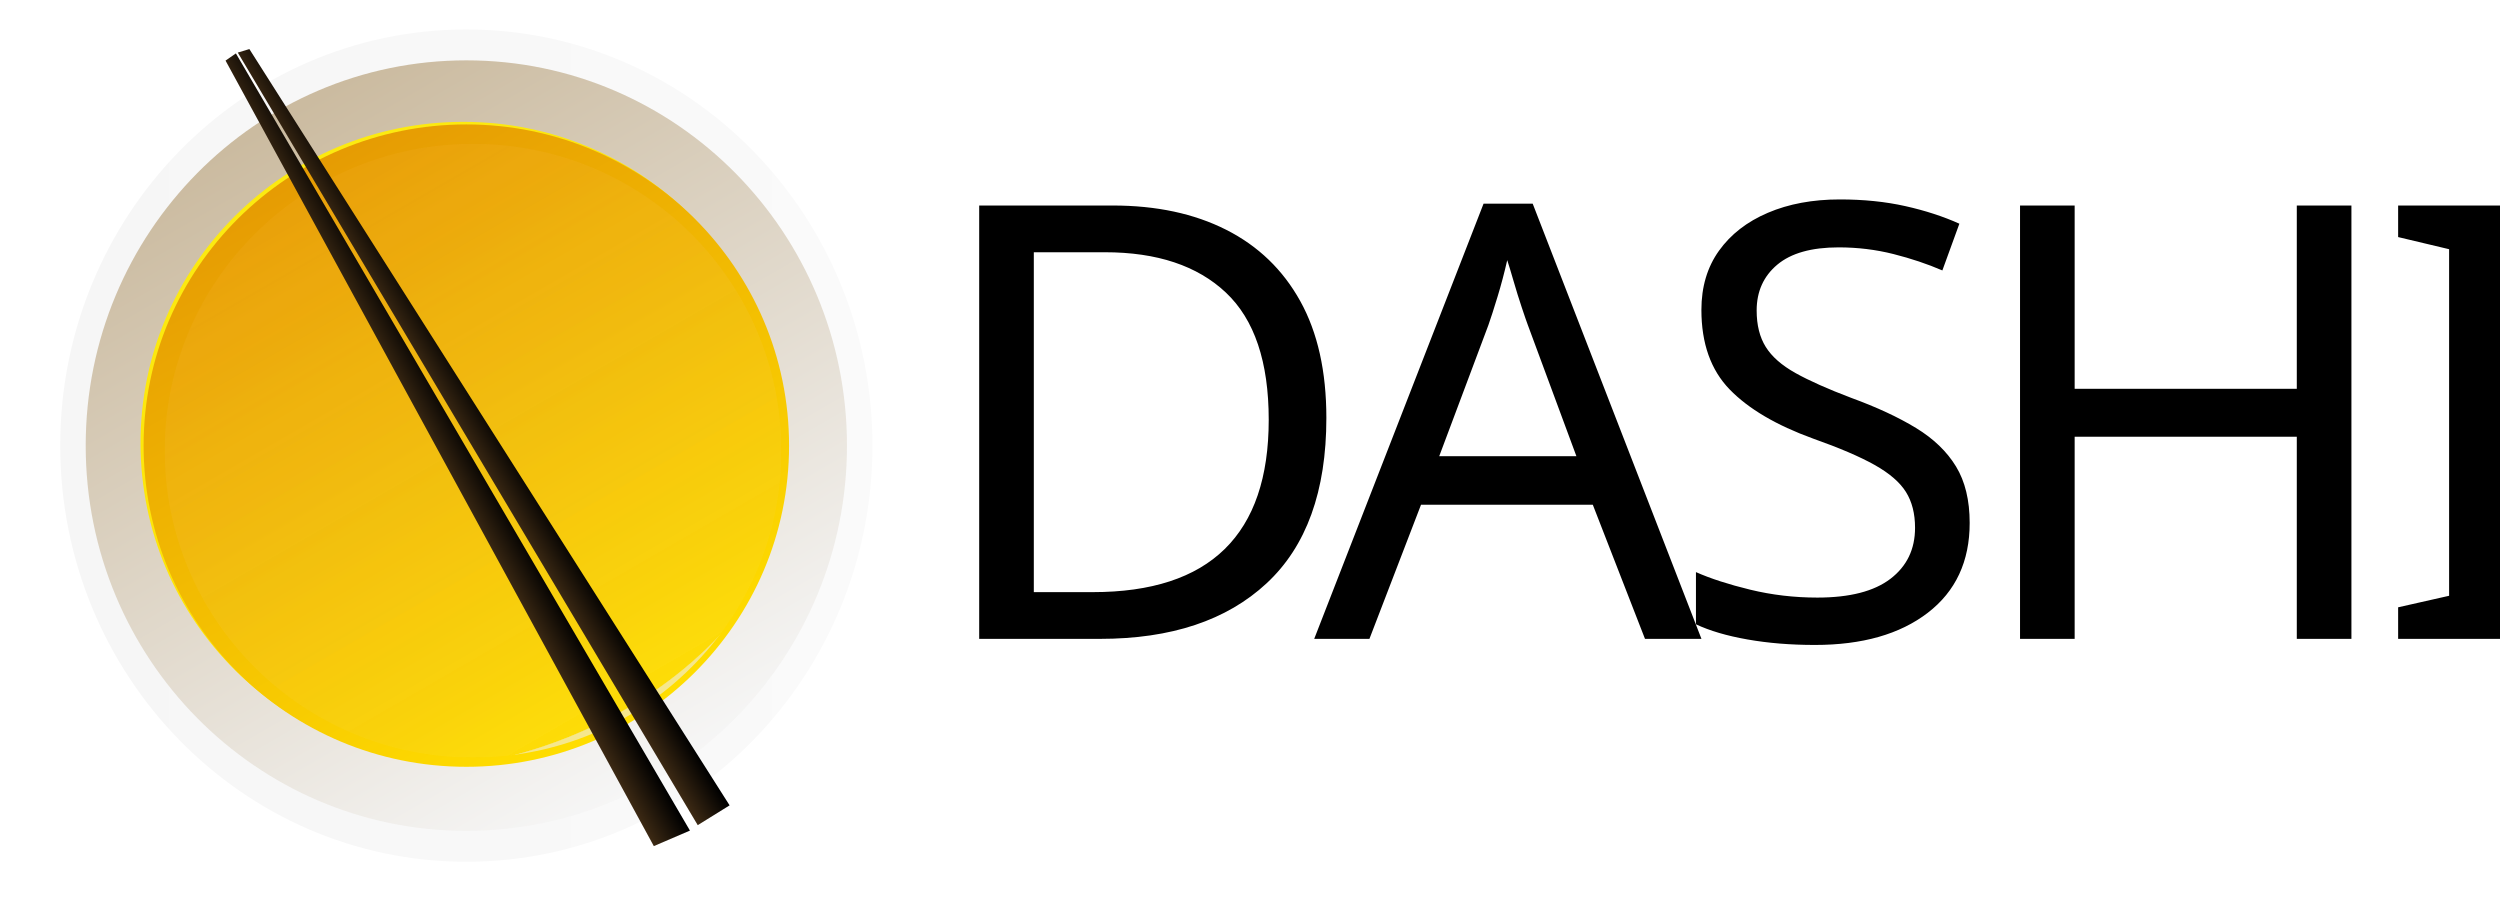
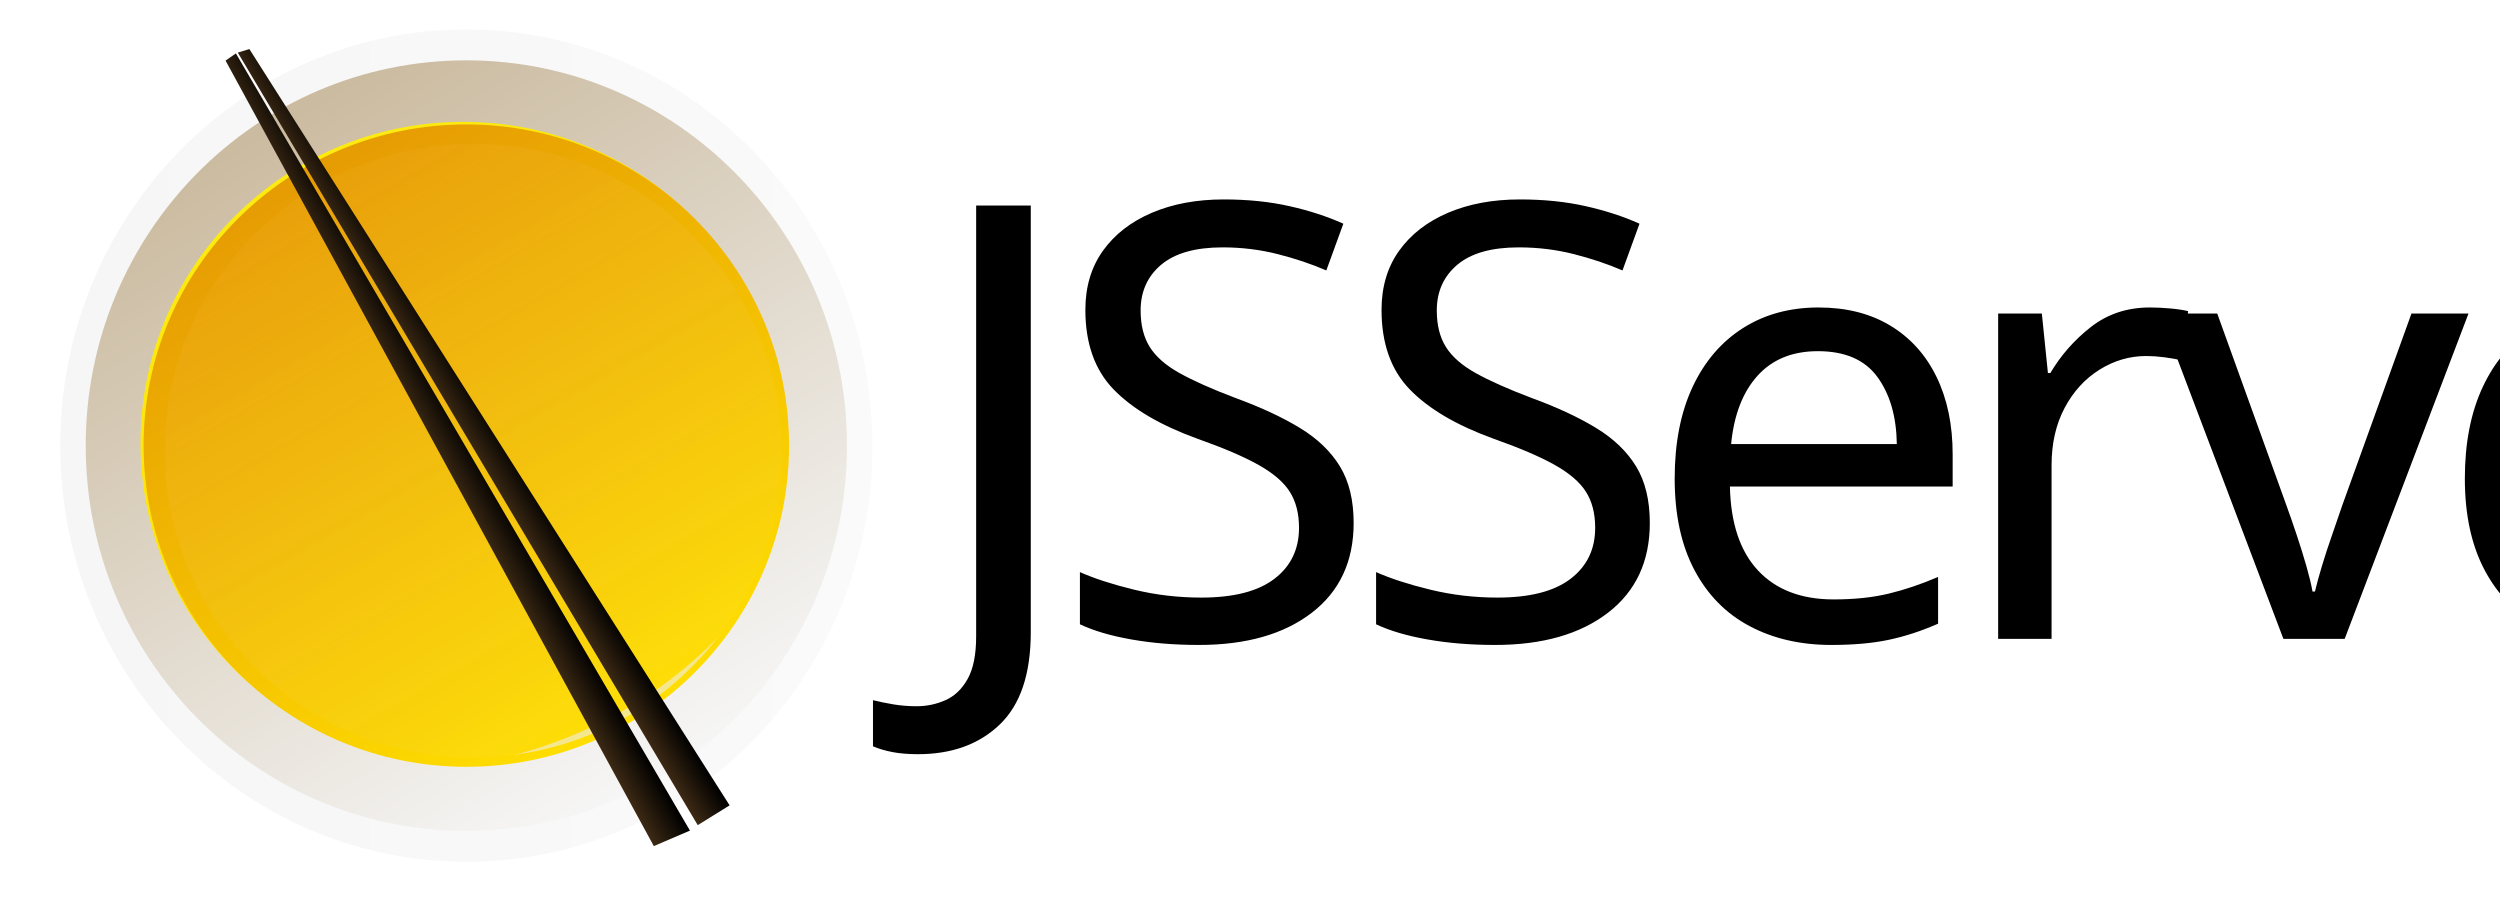
<svg xmlns="http://www.w3.org/2000/svg" version="1.1" id="Ebene_1" x="0px" y="0px" width="1619px" height="588px" viewBox="0 0 1619 588" enable-background="new 0 0 1619 588" xml:space="preserve">
  <linearGradient id="SVGID_1_" gradientUnits="userSpaceOnUse" x1="39" y1="288.578" x2="565" y2="288.578">
    <stop offset="0.01" style="stop-color:#F6F6F6" />
    <stop offset="1" style="stop-color:#FAFAFA" />
  </linearGradient>
  <ellipse fill="url(#SVGID_1_)" cx="302" cy="288.578" rx="263" ry="269.5" />
  <linearGradient id="SVGID_2_" gradientUnits="userSpaceOnUse" x1="177.602" y1="73.115" x2="426.399" y2="504.043">
    <stop offset="0.01" style="stop-color:#CBBBA0" />
    <stop offset="1" style="stop-color:#F6F6F6" />
  </linearGradient>
  <ellipse fill="url(#SVGID_2_)" cx="302" cy="288.578" rx="246.5" ry="249.5" />
  <linearGradient id="SVGID_3_" gradientUnits="userSpaceOnUse" x1="195.858" y1="106.533" x2="404.143" y2="467.293">
    <stop offset="0.01" style="stop-color:#FCEA10" />
    <stop offset="1" style="stop-color:#FFDE00" />
  </linearGradient>
  <ellipse fill="url(#SVGID_3_)" cx="300" cy="286.912" rx="209" ry="208" />
  <linearGradient id="SVGID_4_" gradientUnits="userSpaceOnUse" x1="197.857" y1="108.198" x2="406.143" y2="468.959">
    <stop offset="0.01" style="stop-color:#E69C03" />
    <stop offset="1" style="stop-color:#FFDE00" />
  </linearGradient>
  <ellipse fill="url(#SVGID_4_)" cx="302" cy="288.578" rx="209" ry="208" />
  <defs>
    <filter id="Adobe_OpacityMaskFilter" filterUnits="userSpaceOnUse" x="106.667" y="93.156" width="399.333" height="397.422">
      <feColorMatrix type="matrix" values="-1 0 0 0 1  0 -1 0 0 1  0 0 -1 0 1  0 0 0 1 0" color-interpolation-filters="sRGB" result="source" />
      <feFlood style="flood-color:white;flood-opacity:1" result="back" />
      <feBlend in="source" in2="back" mode="normal" />
    </filter>
  </defs>
  <mask maskUnits="userSpaceOnUse" x="106.667" y="93.156" width="399.333" height="397.422" id="SVGID_5_">
    <g filter="url(#Adobe_OpacityMaskFilter)">
      <linearGradient id="SVGID_6_" gradientUnits="userSpaceOnUse" x1="126.327" y1="40.824" x2="377.286" y2="475.498">
        <stop offset="0.01" style="stop-color:#F9B233" />
        <stop offset="1" style="stop-color:#EFEFEF" />
      </linearGradient>
      <ellipse fill="url(#SVGID_6_)" cx="251.807" cy="258.161" rx="277.526" ry="241.417" />
    </g>
  </mask>
  <linearGradient id="SVGID_7_" gradientUnits="userSpaceOnUse" x1="206.842" y1="119.543" x2="405.825" y2="464.192">
    <stop offset="0.01" style="stop-color:#F9B233" />
    <stop offset="1" style="stop-color:#EFEFEF" />
  </linearGradient>
  <ellipse opacity="0.6" mask="url(#SVGID_5_)" fill="url(#SVGID_7_)" cx="306.333" cy="291.867" rx="199.667" ry="198.711" />
  <linearGradient id="SVGID_8_" gradientUnits="userSpaceOnUse" x1="305.636" y1="282.8" x2="281.993" y2="291.875" gradientTransform="matrix(0.9898 -0.1423 0.1423 0.9898 -38.0328 47.0515)">
    <stop offset="0.03" style="stop-color:#000000" />
    <stop offset="1" style="stop-color:#3D2A14" />
  </linearGradient>
  <polygon fill="url(#SVGID_8_)" points="146.062,39.245 423.413,547.941 446.803,537.885 152.765,34.588 " />
  <linearGradient id="SVGID_9_" gradientUnits="userSpaceOnUse" x1="334.312" y1="253.128" x2="311.636" y2="261.833" gradientTransform="matrix(0.9843 -0.1766 0.1766 0.9843 -51.8185 82.5834)">
    <stop offset="0.03" style="stop-color:#000000" />
    <stop offset="1" style="stop-color:#3D2A14" />
  </linearGradient>
  <polygon fill="url(#SVGID_9_)" points="153.984,34.055 451.854,534.365 472.489,521.548 161.496,31.775 " />
-   <text transform="matrix(1 0 0 1 596 413.7305)" font-family="'MyriadPro-Regular'" font-size="393.068" letter-spacing="-24">DASHI</text>
+   <text transform="matrix(1 0 0 1 596 413.7305)" font-family="'MyriadPro-Regular'" font-size="393.068" letter-spacing="-24">JSServe</text>
</svg>
